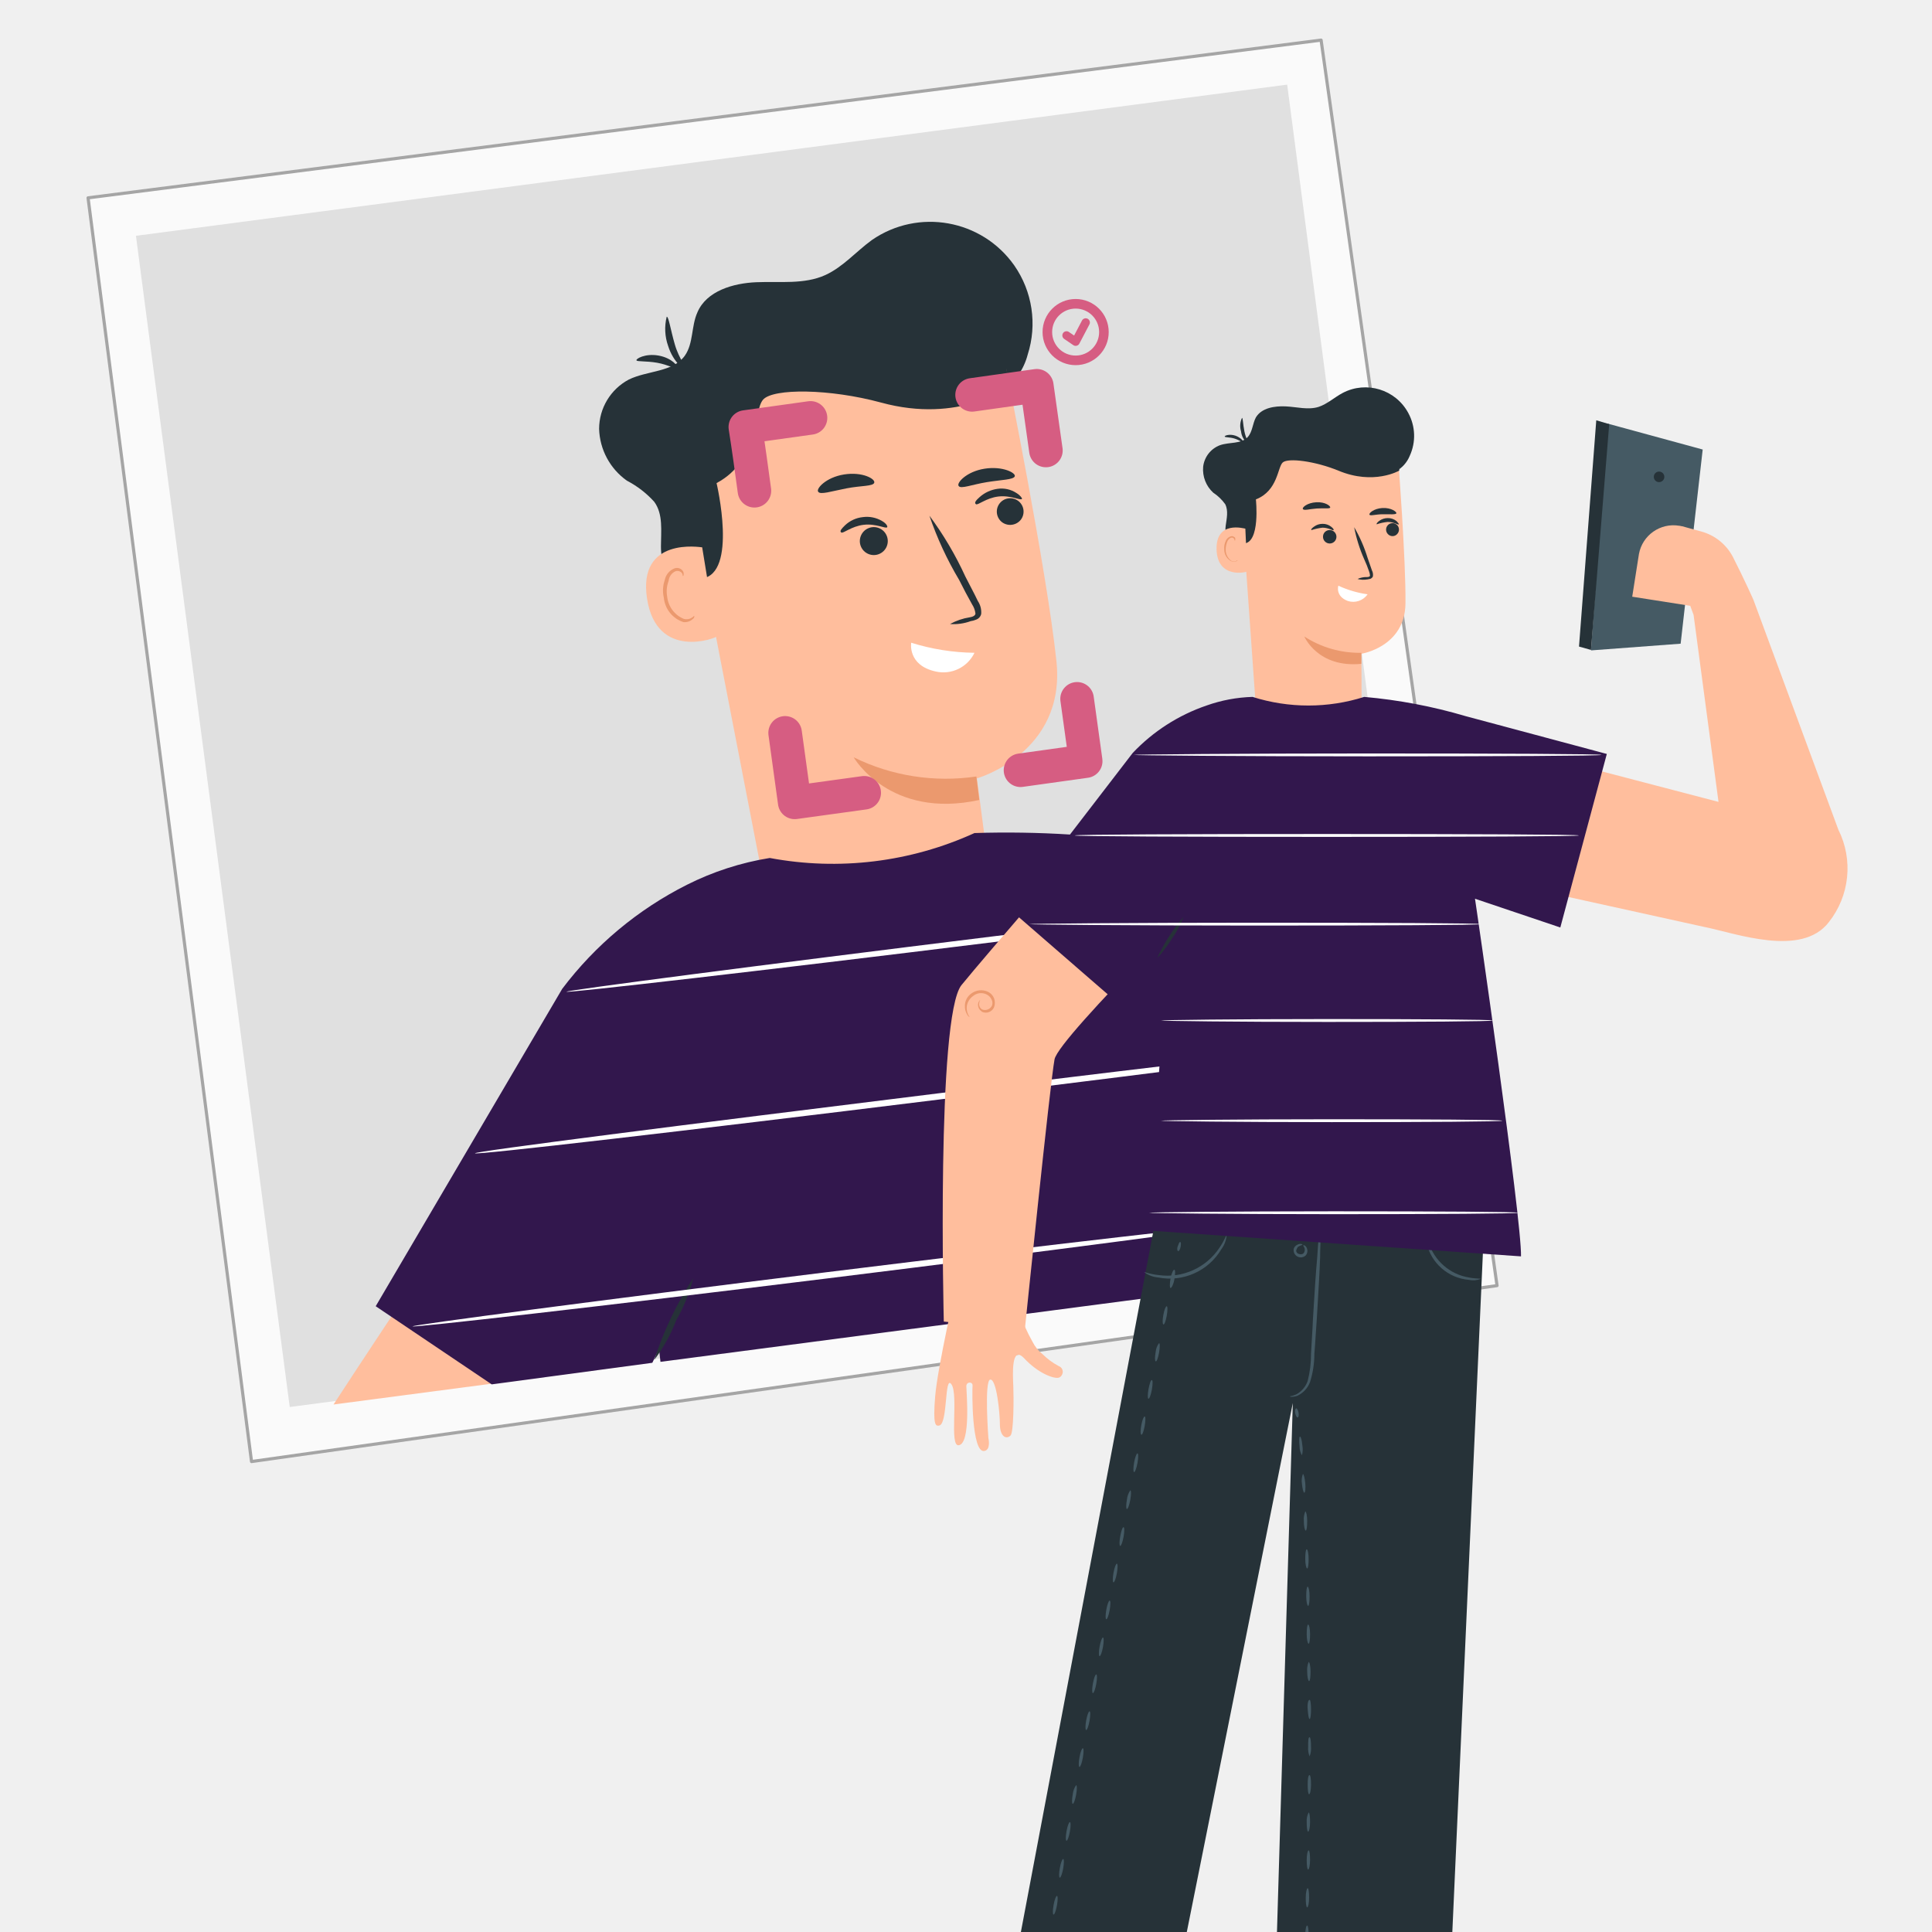
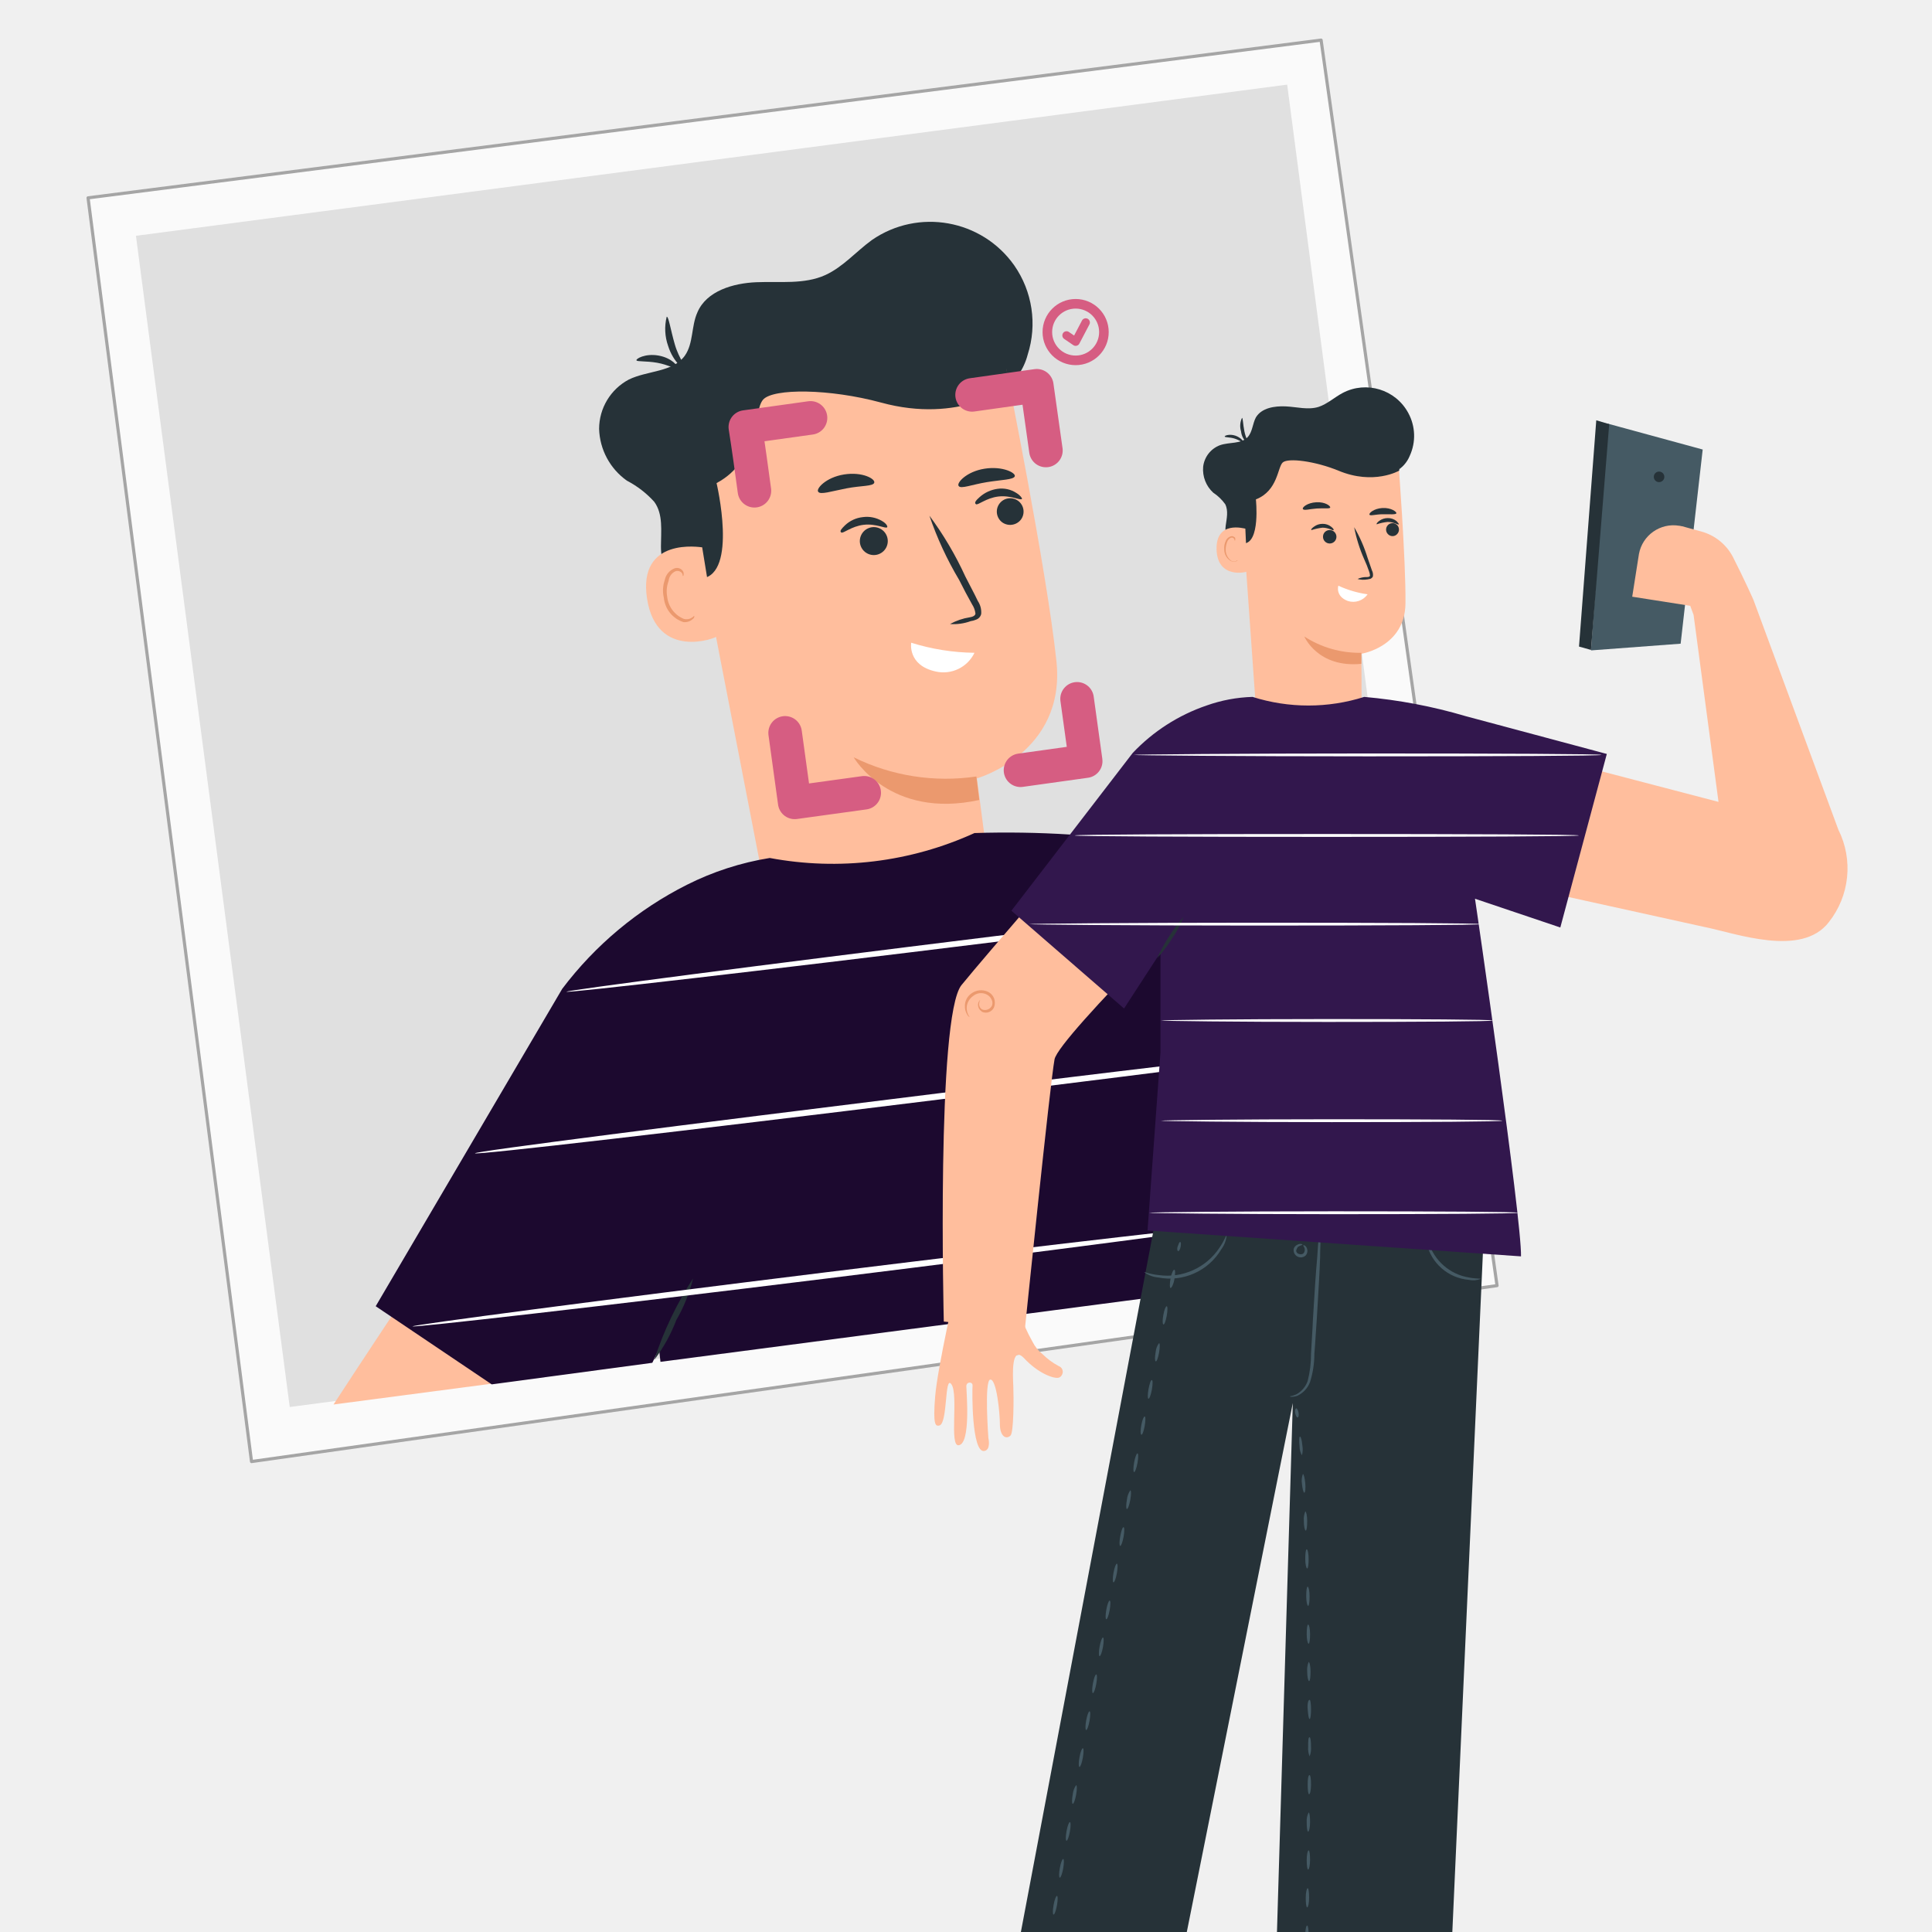
<svg xmlns="http://www.w3.org/2000/svg" width="403px" height="403px" viewBox="0 0 403 403" version="1.1">
  <g id="face-recognition">
    <g id="Gruppe_1341">
      <g id="freepik--Selfie--inject-33">
        <path id="Pfad_28423" d="M18.369 41.268 L275.569 8.368 312.269 268.168 52.469 304.868 Z" fill="#fafafa" fill-opacity="1" stroke="#a5a5a5" stroke-width="0.659" stroke-opacity="1" stroke-linejoin="round" stroke-linecap="round" />
        <path id="Rechteck_874" d="M28.356 49.186 L268.494 17.652 300.575 261.955 60.437 293.489 Z" fill="#e0e0e0" fill-opacity="1" stroke="none" />
        <g id="Gruppe_1344">
          <g id="Gruppe_1341-2">
            <path id="Pfad_28424" d="M130.369 284.968 C145.969 264.268 162.269 243.968 162.269 243.968 L104.469 240.468 C104.469 240.468 82.069 273.768 69.569 292.968 Z" fill="#ffbe9d" fill-opacity="1" stroke="none" />
          </g>
          <path id="Pfad_28425" d="M290.669 190.268 L281.669 189.068 265.169 238.368 297.269 241.368 Z" fill="#ffbe9d" fill-opacity="1" stroke="none" />
          <path id="Pfad_28426" d="M146.969 115.868 C147.717 117.401 147.522 119.227 146.469 120.568 145.362 121.86 143.594 122.371 141.969 121.868 138.869 120.968 137.869 117.168 137.869 113.968 137.869 110.768 138.369 107.268 136.469 104.668 134.847 102.873 132.916 101.383 130.769 100.268 127.248 97.777 125.101 93.779 124.969 89.468 124.974 85.153 127.358 81.192 131.169 79.168 135.069 77.268 140.369 77.668 142.869 74.168 144.669 71.568 144.169 68.068 145.469 65.168 147.369 60.668 152.969 59.068 157.769 58.868 162.669 58.668 167.769 59.368 172.169 57.368 175.869 55.668 178.569 52.468 181.869 50.068 191.546 43.386 204.8 45.752 211.569 55.368 215.353 60.792 216.389 67.671 214.369 73.968 213.57 77.054 211.689 79.751 209.069 81.568" fill="#263238" fill-opacity="1" stroke="none" />
          <path id="Pfad_28427" d="M161.869 197.368 L206.969 188.268 C206.569 182.968 203.769 162.368 203.769 162.368 203.769 162.368 222.369 157.068 220.369 137.968 218.369 118.868 209.669 75.868 209.669 75.868 186.569 69.137 161.635 75.409 144.469 92.268 L141.969 94.768 Z" fill="#ffbe9d" fill-opacity="1" stroke="none" />
          <path id="Pfad_28428" d="M209.069 108.968 C207.827 108.057 207.558 106.311 208.469 105.068 209.38 103.826 211.126 103.557 212.369 104.468 213.611 105.379 213.88 107.125 212.969 108.368 212.042 109.584 210.319 109.849 209.069 108.968 Z" fill="#263238" fill-opacity="1" stroke="none" />
          <path id="Pfad_28429" d="M213.169 104.068 C212.869 104.468 210.869 103.268 208.269 103.568 205.669 103.868 203.969 105.468 203.569 105.168 203.169 104.868 203.569 104.368 204.369 103.668 205.408 102.749 206.695 102.157 208.069 101.968 209.468 101.76 210.894 102.081 212.069 102.868 212.869 103.368 213.269 103.968 213.169 104.068 Z" fill="#263238" fill-opacity="1" stroke="none" />
          <path id="Pfad_28430" d="M183.369 110.168 C184.86 110.776 185.576 112.477 184.968 113.967 184.361 115.458 182.66 116.174 181.169 115.567 179.678 114.96 178.962 113.259 179.569 111.768 179.859 111.051 180.423 110.479 181.137 110.179 181.85 109.878 182.653 109.874 183.369 110.168 Z" fill="#263238" fill-opacity="1" stroke="none" />
          <path id="Pfad_28431" d="M185.069 109.968 C184.769 110.368 182.769 109.168 180.169 109.468 177.569 109.768 175.869 111.368 175.469 111.068 175.069 110.768 175.569 110.268 176.269 109.568 177.282 108.611 178.582 108.013 179.969 107.868 181.354 107.675 182.764 107.957 183.969 108.668 184.869 109.168 185.169 109.768 185.069 109.968 Z" fill="#263238" fill-opacity="1" stroke="none" />
          <path id="Pfad_28432" d="M198.169 130.168 C199.444 129.466 200.831 128.992 202.269 128.768 202.969 128.668 203.469 128.368 203.469 127.968 203.387 127.289 203.147 126.638 202.769 126.068 Q201.419 123.668 200.069 120.968 C197.542 116.729 195.464 112.238 193.869 107.568 196.805 111.528 199.319 115.785 201.369 120.268 202.269 122.068 203.169 123.668 203.969 125.368 204.501 126.163 204.748 127.115 204.669 128.068 204.539 128.634 204.121 129.089 203.569 129.268 203.217 129.414 202.847 129.515 202.469 129.568 201.094 130.067 199.629 130.271 198.169 130.168 Z" fill="#263238" fill-opacity="1" stroke="none" />
          <path id="Pfad_28433" d="M190.069 134.068 C194.344 135.406 198.79 136.113 203.269 136.168 201.812 139.201 198.449 140.82 195.169 140.068 189.269 138.768 190.069 134.068 190.069 134.068 Z" fill="#ffffff" fill-opacity="1" stroke="none" />
          <path id="Pfad_28434" d="M203.669 161.968 C194.927 163.265 185.998 161.869 178.069 157.968 178.069 157.968 185.569 170.968 204.269 166.868 Z" fill="#eb996e" fill-opacity="1" stroke="none" />
          <path id="Pfad_28435" d="M210.369 80.668 C210.369 80.668 200.169 88.468 183.769 83.968 173.069 81.068 161.269 80.968 159.169 83.368 157.069 85.768 158.469 95.968 149.469 100.768 149.469 100.768 153.969 119.768 146.369 120.668 138.769 121.568 137.469 90.868 137.469 90.868 L154.269 78.068 173.869 70.068 193.569 68.968 209.269 70.068 Z" fill="#263238" fill-opacity="1" stroke="none" />
          <path id="Pfad_28436" d="M146.469 114.168 C146.169 114.168 132.969 111.868 134.969 124.868 136.969 137.868 149.469 133.068 149.469 132.768 149.469 132.468 146.469 114.168 146.469 114.168 Z" fill="#ffbe9d" fill-opacity="1" stroke="none" />
          <path id="Pfad_28437" d="M144.769 128.468 C144.628 128.631 144.459 128.766 144.269 128.868 143.76 129.184 143.137 129.257 142.569 129.068 140.684 128.267 139.382 126.505 139.169 124.468 138.965 123.361 139.069 122.22 139.469 121.168 139.551 120.301 140.083 119.542 140.869 119.168 141.373 118.983 141.939 119.145 142.269 119.568 142.469 119.868 142.369 120.168 142.469 120.168 142.569 120.168 142.669 119.868 142.569 119.368 142.453 119.074 142.242 118.827 141.969 118.668 141.574 118.438 141.095 118.401 140.669 118.568 139.638 118.976 138.884 119.88 138.669 120.968 138.255 122.158 138.185 123.44 138.469 124.668 138.689 127.036 140.303 129.044 142.569 129.768 143.307 129.845 144.04 129.588 144.569 129.068 144.869 128.868 144.869 128.468 144.769 128.468 Z" fill="#eb996e" fill-opacity="1" stroke="none" />
-           <path id="Pfad_28442" d="M136.069 284.268 L137.469 281.368 137.769 284.068 261.269 267.868 C257.669 254.668 255.269 245.668 255.269 245.668 L289.269 252.668 294.169 217.668 289.569 182.768 242.969 176.268 C229.844 174.185 216.552 173.348 203.269 173.768 189.91 179.856 174.998 181.672 160.569 178.968 154.549 179.936 148.714 181.825 143.269 184.568 133.055 189.716 124.16 197.14 117.269 206.268 L78.369 272.468 102.569 288.768 Z" fill="#32174d" fill-opacity="1" stroke="none" />
+           <path id="Pfad_28442" d="M136.069 284.268 L137.469 281.368 137.769 284.068 261.269 267.868 C257.669 254.668 255.269 245.668 255.269 245.668 L289.269 252.668 294.169 217.668 289.569 182.768 242.969 176.268 C229.844 174.185 216.552 173.348 203.269 173.768 189.91 179.856 174.998 181.672 160.569 178.968 154.549 179.936 148.714 181.825 143.269 184.568 133.055 189.716 124.16 197.14 117.269 206.268 L78.369 272.468 102.569 288.768 Z" fill="#1c092f" fill-opacity="1" stroke="none" />
          <path id="Pfad_28438" d="M132.769 75.168 C132.569 74.868 134.569 73.668 137.369 74.168 140.169 74.668 141.569 76.468 141.269 76.768 140.969 77.068 139.369 76.068 137.069 75.668 134.769 75.268 132.869 75.468 132.769 75.168 Z" fill="#263238" fill-opacity="1" stroke="none" />
          <path id="Pfad_28439" d="M139.069 66.068 C139.469 65.968 139.869 68.768 140.769 71.868 141.669 74.968 143.469 77.068 143.169 77.168 142.869 77.268 140.469 75.668 139.369 72.168 138.673 70.208 138.568 68.087 139.069 66.068 Z" fill="#263238" fill-opacity="1" stroke="none" />
          <path id="Pfad_28440" d="M199.969 101.368 C199.469 100.768 201.569 98.368 205.369 97.768 209.169 97.168 211.969 98.668 211.669 99.368 211.369 100.068 208.969 100.068 205.869 100.568 202.769 101.068 200.369 102.068 199.969 101.368 Z" fill="#263238" fill-opacity="1" stroke="none" />
          <path id="Pfad_28441" d="M170.669 102.568 C170.169 101.968 172.269 99.568 176.069 98.968 179.869 98.368 182.569 99.868 182.369 100.668 182.169 101.468 179.669 101.268 176.569 101.868 173.469 102.468 171.069 103.268 170.669 102.568 Z" fill="#263238" fill-opacity="1" stroke="none" />
          <path id="Pfad_28443" d="M136.469 283.668 C138.41 277.67 141.134 271.954 144.569 266.668 143.822 269.72 142.643 272.649 141.069 275.368 139.939 278.339 138.39 281.134 136.469 283.668 Z" fill="#263238" fill-opacity="1" stroke="none" />
          <g id="Gruppe_1342">
            <path id="Pfad_28444" d="M292.269 216.868 C292.269 217.268 249.069 222.768 195.769 229.368 142.469 235.968 99.169 240.968 99.069 240.568 98.969 240.168 142.269 234.668 195.669 228.068 249.069 221.468 292.269 216.468 292.269 216.868 Z" fill="#ffffff" fill-opacity="1" stroke="none" />
          </g>
          <g id="Gruppe_1343">
            <path id="Pfad_28445" d="M258.869 255.368 C258.869 255.668 220.269 260.768 172.569 266.668 124.869 272.568 86.069 276.968 86.069 276.668 86.069 276.368 124.669 271.268 172.469 265.368 220.269 259.468 258.769 255.068 258.869 255.368 Z" fill="#ffffff" fill-opacity="1" stroke="none" />
          </g>
          <path id="Pfad_28446" d="M290.069 185.568 C276.469 186.968 244.669 190.768 207.569 195.268 158.169 201.368 118.169 206.568 118.169 206.868 118.169 207.168 158.369 202.568 207.669 196.468 244.669 191.868 276.469 187.868 290.069 185.968 Z" fill="#ffffff" fill-opacity="1" stroke="none" />
        </g>
        <g id="Gruppe_1345">
          <path id="Pfad_28447" d="M180.269 165.368 L165.769 167.368 C165.069 162.168 164.469 158.068 163.769 152.868" fill="none" stroke="#d65d82" stroke-width="7" stroke-opacity="1" stroke-linejoin="round" stroke-linecap="round" />
          <path id="Pfad_28448" d="M224.669 145.768 C225.269 150.068 225.869 154.468 226.469 158.768 L212.869 160.668" fill="none" stroke="#d65d82" stroke-width="7" stroke-opacity="1" stroke-linejoin="round" stroke-linecap="round" />
          <path id="Pfad_28449" d="M202.769 82.368 L216.269 80.468 218.169 93.968" fill="none" stroke="#d65d82" stroke-width="7" stroke-opacity="1" stroke-linejoin="round" stroke-linecap="round" />
          <path id="Pfad_28450" d="M157.369 102.368 C156.769 97.968 156.169 93.468 155.469 89.068 L169.069 87.168" fill="none" stroke="#d65d82" stroke-width="7" stroke-opacity="1" stroke-linejoin="round" stroke-linecap="round" />
          <path id="Pfad_28451" d="M222.469 69.968 L224.369 71.268 226.469 67.268" fill="none" stroke="#d65d82" stroke-width="1.75" stroke-opacity="1" stroke-linejoin="round" stroke-linecap="round" />
          <path id="Ellipse_280" d="M230.269 69.268 C230.269 72.526 227.627 75.168 224.369 75.168 221.111 75.168 218.469 72.526 218.469 69.268 218.469 66.01 221.111 63.368 224.369 63.368 227.627 63.368 230.269 66.01 230.269 69.268 Z" fill="none" stroke="#d65d82" stroke-width="2" stroke-opacity="1" stroke-linejoin="round" stroke-linecap="round" />
        </g>
      </g>
      <g id="freepik--Character--inject-73">
        <path id="Pfad_28464" d="M210.969 270.168 L212.669 273.768 C213.362 275.887 214.267 277.93 215.369 279.868 215.866 280.881 216.583 281.769 217.469 282.468 218.472 283.466 219.618 284.308 220.869 284.968 221.197 285.089 221.459 285.341 221.592 285.664 221.726 285.987 221.717 286.351 221.569 286.668 221.446 286.991 221.192 287.245 220.869 287.368 219.769 287.668 216.469 286.368 213.669 283.368 210.869 280.368 211.269 286.868 211.369 289.168 211.469 291.468 211.469 298.868 210.769 299.468 209.769 300.368 208.569 299.468 208.569 297.068 208.569 294.668 207.869 287.668 206.569 287.768 205.269 287.868 206.169 299.968 206.169 299.968 206.169 299.968 206.769 302.468 205.269 302.668 202.669 302.968 202.769 290.168 202.869 288.968 202.869 288.168 201.569 288.168 201.569 289.168 201.569 290.168 202.569 301.168 199.969 301.468 197.969 301.768 199.969 290.968 198.469 288.768 196.969 286.568 197.769 297.168 195.869 297.368 195.169 297.468 194.569 297.368 195.069 291.268 195.569 285.168 199.469 268.168 199.469 268.168 L211.269 270.268" fill="#ffbe9d" fill-opacity="1" stroke="none" />
        <path id="Pfad_28465" d="M257.769 180.268 C257.769 180.268 220.869 216.268 219.969 220.968 219.069 225.668 213.769 277.368 213.769 277.368 L196.869 275.668 C196.869 275.668 195.269 211.968 200.569 205.468 205.869 198.968 226.969 174.668 226.969 174.668 Z" fill="#ffbe9d" fill-opacity="1" stroke="none" />
        <path id="Pfad_28466" d="M202.269 212.168 C202.056 212.055 201.882 211.881 201.769 211.668 201.407 211.103 201.232 210.438 201.269 209.768 201.281 208.776 201.763 207.848 202.569 207.268 203.57 206.492 204.919 206.338 206.069 206.868 206.668 207.148 207.134 207.65 207.369 208.268 207.569 208.851 207.569 209.485 207.369 210.068 207.177 210.538 206.803 210.91 206.331 211.098 205.86 211.287 205.332 211.276 204.869 211.068 204.842 211.068 204.817 211.057 204.798 211.039 204.779 211.02 204.769 210.995 204.769 210.968 204.163 210.589 203.879 209.857 204.069 209.168 204.269 208.668 204.469 208.568 204.469 208.568 204.358 208.75 204.29 208.956 204.269 209.168 204.139 209.716 204.383 210.284 204.869 210.568 205.617 210.859 206.466 210.562 206.869 209.868 207.069 209.458 207.069 208.978 206.869 208.568 206.676 208.095 206.322 207.705 205.869 207.468 204.933 206.96 203.781 207.079 202.969 207.768 202.269 208.263 201.8 209.021 201.669 209.868 201.569 210.683 201.783 211.506 202.269 212.168 Z" fill="#eb996e" fill-opacity="1" stroke="none" />
        <path id="Pfad_28467" d="M335.369 88.368 C335.169 89.068 331.869 135.668 331.869 135.668 L350.569 134.268 355.169 93.768 Z" fill="#455a64" fill-opacity="1" stroke="none" />
        <path id="Pfad_28468" d="M331.869 135.568 L329.369 134.868 332.969 87.668 335.669 88.468 Z" fill="#263238" fill-opacity="1" stroke="none" />
        <path id="Ellipse_281" d="M347.169 99.468 C347.169 100.076 346.677 100.568 346.069 100.568 345.461 100.568 344.969 100.076 344.969 99.468 344.969 98.86 345.461 98.368 346.069 98.368 346.677 98.368 347.169 98.86 347.169 99.468 Z" fill="#263238" fill-opacity="1" stroke="none" />
        <path id="Pfad_28469" d="M325.569 158.668 L358.469 167.268 353.269 128.268 352.569 126.368 340.469 124.468 341.869 115.568 C342.589 111.638 346.328 109.012 350.269 109.668 350.469 109.668 350.669 109.768 350.869 109.768 L354.869 110.868 C357.711 111.638 360.103 113.559 361.469 116.168 363.769 120.668 365.969 125.568 365.769 125.168 L383.469 173.068 C386.61 179.343 385.83 186.87 381.469 192.368 375.769 199.768 362.069 194.668 355.569 193.368 L313.369 184.068 Z" fill="#ffbe9d" fill-opacity="1" stroke="none" />
        <path id="Pfad_28470" d="M259.869 111.068 C260.168 111.835 259.97 112.706 259.369 113.268 258.761 113.788 257.921 113.94 257.169 113.668 255.769 113.068 255.469 111.168 255.669 109.668 255.869 108.168 256.269 106.568 255.569 105.168 254.89 104.222 254.042 103.408 253.069 102.768 251.567 101.392 250.791 99.397 250.969 97.368 251.199 95.33 252.55 93.592 254.469 92.868 256.469 92.168 258.869 92.668 260.269 91.168 261.269 90.068 261.269 88.368 261.969 87.068 263.169 85.068 265.869 84.668 268.169 84.768 270.469 84.868 272.869 85.568 275.069 84.868 276.869 84.268 278.369 82.868 280.069 81.968 285.014 79.366 291.132 81.242 293.769 86.168 295.262 88.923 295.373 92.219 294.069 95.068 293.494 96.49 292.43 97.661 291.069 98.368" fill="#263238" fill-opacity="1" stroke="none" />
        <path id="Pfad_28471" d="M262.169 150.468 L283.969 148.768 C284.069 146.268 283.969 136.368 283.969 136.368 283.969 136.368 293.069 134.968 293.169 125.868 293.269 116.768 291.669 95.968 291.669 95.968 281.159 91.456 269.029 92.987 259.969 99.968 L258.669 100.968 Z" fill="#ffbe9d" fill-opacity="1" stroke="none" />
        <path id="Pfad_28472" d="M289.569 111.468 C289.017 110.971 288.972 110.121 289.469 109.569 289.966 109.017 290.817 108.972 291.369 109.469 291.921 109.966 291.966 110.816 291.469 111.368 291.237 111.645 290.901 111.812 290.541 111.831 290.18 111.85 289.828 111.719 289.569 111.468 Z" fill="#263238" fill-opacity="1" stroke="none" />
        <path id="Pfad_28473" d="M291.769 109.368 C291.669 109.568 290.769 108.868 289.469 108.868 288.685 108.944 287.914 109.112 287.169 109.368 287.069 109.268 287.269 108.968 287.669 108.668 288.188 108.279 288.82 108.068 289.469 108.068 290.121 108.052 290.757 108.264 291.269 108.668 291.669 109.068 291.869 109.368 291.769 109.368 Z" fill="#263238" fill-opacity="1" stroke="none" />
        <path id="Pfad_28474" d="M277.369 110.568 C277.935 110.568 278.446 110.909 278.662 111.432 278.879 111.955 278.759 112.558 278.359 112.958 277.959 113.358 277.356 113.478 276.833 113.261 276.31 113.045 275.969 112.534 275.969 111.968 275.96 111.594 276.104 111.233 276.369 110.968 276.634 110.703 276.995 110.559 277.369 110.568 Z" fill="#263238" fill-opacity="1" stroke="none" />
        <path id="Pfad_28475" d="M278.169 110.568 C278.069 110.768 277.169 110.068 275.869 110.068 275.088 110.159 274.317 110.326 273.569 110.568 273.369 110.468 273.669 110.168 274.069 109.868 274.588 109.479 275.22 109.268 275.869 109.268 276.521 109.252 277.157 109.464 277.669 109.868 278.069 110.168 278.269 110.468 278.169 110.568 Z" fill="#263238" fill-opacity="1" stroke="none" />
        <path id="Pfad_28476" d="M283.169 120.768 C283.796 120.483 284.48 120.346 285.169 120.368 285.469 120.368 285.769 120.268 285.769 120.068 285.75 119.759 285.683 119.456 285.569 119.168 285.279 118.318 284.945 117.484 284.569 116.668 283.615 114.522 282.911 112.274 282.469 109.968 283.646 111.986 284.585 114.134 285.269 116.368 285.569 117.268 285.869 118.068 286.169 118.968 286.38 119.366 286.451 119.825 286.369 120.268 286.243 120.507 286.027 120.687 285.769 120.768 285.569 120.768 285.369 120.868 285.169 120.868 284.503 120.982 283.82 120.948 283.169 120.768 Z" fill="#263238" fill-opacity="1" stroke="none" />
        <path id="Pfad_28477" d="M279.169 122.168 C281.102 123.068 283.158 123.674 285.269 123.968 284.356 125.282 282.695 125.85 281.169 125.368 278.469 124.368 279.169 122.168 279.169 122.168 Z" fill="#ffffff" fill-opacity="1" stroke="none" />
        <path id="Pfad_28478" d="M283.969 136.168 C279.752 136.249 275.607 135.065 272.069 132.768 272.069 132.768 274.869 139.368 283.969 138.468 Z" fill="#eb996e" fill-opacity="1" stroke="none" />
        <path id="Pfad_28479" d="M291.869 98.168 C291.869 98.168 286.569 101.268 279.169 98.168 274.269 96.168 268.669 95.468 267.569 96.468 266.469 97.468 266.569 102.368 261.969 104.168 261.969 104.168 262.969 113.368 259.369 113.368 255.769 113.368 256.869 98.768 256.869 98.768 L265.569 93.668 275.269 91.068 284.669 91.668 291.969 93.068 Z" fill="#263238" fill-opacity="1" stroke="none" />
        <path id="Pfad_28480" d="M259.769 110.268 C259.569 110.268 253.569 108.468 253.769 114.668 253.969 120.868 260.169 119.368 260.169 119.168 260.169 118.968 259.769 110.268 259.769 110.268 Z" fill="#ffbe9d" fill-opacity="1" stroke="none" />
        <path id="Pfad_28481" d="M258.069 116.868 C257.969 116.968 257.869 116.968 257.769 117.068 257.512 117.168 257.226 117.168 256.969 117.068 256.151 116.546 255.659 115.639 255.669 114.668 255.672 114.121 255.773 113.579 255.969 113.068 256.089 112.664 256.382 112.334 256.769 112.168 257.069 112.068 257.269 112.168 257.469 112.468 257.569 112.668 257.469 112.768 257.569 112.768 257.669 112.768 257.669 112.668 257.669 112.368 257.669 112.168 257.569 112.068 257.369 111.968 257.197 111.839 256.973 111.802 256.769 111.868 256.258 111.996 255.845 112.371 255.669 112.868 255.417 113.397 255.313 113.985 255.369 114.568 255.334 115.706 256.013 116.744 257.069 117.168 257.416 117.249 257.78 117.176 258.069 116.968 258.069 117.068 258.169 116.968 258.069 116.868 Z" fill="#eb996e" fill-opacity="1" stroke="none" />
        <path id="Pfad_28482" d="M255.469 91.068 C255.369 90.868 256.469 90.468 257.669 90.868 258.869 91.268 259.469 92.168 259.369 92.268 259.269 92.368 258.469 91.768 257.469 91.468 256.469 91.168 255.569 91.268 255.469 91.068 Z" fill="#263238" fill-opacity="1" stroke="none" />
        <path id="Pfad_28483" d="M259.069 87.168 C259.269 87.168 259.269 88.468 259.569 89.968 259.869 91.468 260.569 92.568 260.369 92.568 259.521 91.955 258.975 91.009 258.869 89.968 258.585 89.042 258.656 88.044 259.069 87.168 Z" fill="#263238" fill-opacity="1" stroke="none" />
        <path id="Pfad_28484" d="M285.669 107.368 C285.469 107.068 286.569 106.068 288.369 105.968 290.169 105.868 291.369 106.768 291.269 107.068 291.169 107.368 289.969 107.268 288.469 107.268 286.969 107.268 285.869 107.668 285.669 107.368 Z" fill="#263238" fill-opacity="1" stroke="none" />
        <path id="Pfad_28485" d="M271.769 106.168 C271.569 105.868 272.669 104.868 274.569 104.768 276.469 104.668 277.569 105.568 277.469 105.868 277.369 106.168 276.169 105.968 274.669 106.068 273.169 106.168 271.969 106.568 271.769 106.168 Z" fill="#263238" fill-opacity="1" stroke="none" />
        <path id="Pfad_28512" d="M309.669 253.668 L299.069 489.068 263.769 489.768 269.669 292.668 229.869 491.268 196.269 491.268 241.169 253.668" fill="#263238" fill-opacity="1" stroke="none" />
        <path id="Pfad_28525" d="M220.469 395.468 C220.669 395.468 220.669 396.368 220.469 397.468 220.269 398.568 219.969 399.368 219.769 399.368 219.569 399.368 219.569 398.468 219.769 397.368 219.969 396.268 220.269 395.468 220.469 395.468 Z" fill="#455a64" fill-opacity="1" stroke="none" />
        <path id="Pfad_28526" d="M221.769 387.768 C221.969 387.768 221.969 388.668 221.769 389.768 221.569 390.868 221.269 391.668 221.069 391.668 220.869 391.668 220.869 390.768 221.069 389.668 221.269 388.568 221.569 387.768 221.769 387.768 Z" fill="#455a64" fill-opacity="1" stroke="none" />
        <path id="Pfad_28527" d="M223.169 380.068 C223.369 380.068 223.369 380.968 223.169 382.068 222.969 383.168 222.669 383.968 222.469 383.968 222.269 383.968 222.269 383.068 222.469 381.968 222.669 380.868 222.969 380.068 223.169 380.068 Z" fill="#455a64" fill-opacity="1" stroke="none" />
        <path id="Pfad_28528" d="M224.469 372.368 C224.669 372.368 224.669 373.268 224.469 374.368 224.269 375.468 223.969 376.268 223.769 376.268 223.569 376.268 223.569 375.368 223.769 374.268 223.84 373.586 224.08 372.933 224.469 372.368 Z" fill="#455a64" fill-opacity="1" stroke="none" />
        <path id="Pfad_28529" d="M225.869 364.668 C226.069 364.668 226.069 365.568 225.869 366.668 225.669 367.768 225.369 368.568 225.169 368.568 224.969 368.568 224.969 367.668 225.169 366.568 225.369 365.468 225.669 364.668 225.869 364.668 Z" fill="#455a64" fill-opacity="1" stroke="none" />
        <path id="Pfad_28530" d="M227.269 356.968 C227.469 356.968 227.469 357.868 227.269 358.968 227.069 360.068 226.769 360.868 226.569 360.868 226.369 360.868 226.369 359.968 226.569 358.868 226.769 357.768 227.069 356.968 227.269 356.968 Z" fill="#455a64" fill-opacity="1" stroke="none" />
        <path id="Pfad_28531" d="M228.669 349.268 C228.869 349.268 228.869 350.168 228.669 351.268 228.469 352.368 228.169 353.168 227.969 353.168 227.769 353.168 227.769 352.268 227.969 351.168 228.169 350.068 228.469 349.268 228.669 349.268 Z" fill="#455a64" fill-opacity="1" stroke="none" />
        <path id="Pfad_28532" d="M230.069 341.568 C230.269 341.568 230.269 342.468 230.069 343.568 229.869 344.668 229.569 345.468 229.369 345.468 229.169 345.468 229.169 344.568 229.369 343.468 229.569 342.368 229.869 341.568 230.069 341.568 Z" fill="#455a64" fill-opacity="1" stroke="none" />
        <path id="Pfad_28533" d="M231.469 333.868 C231.669 333.868 231.669 334.768 231.469 335.868 231.269 336.968 230.969 337.768 230.769 337.768 230.569 337.768 230.569 336.868 230.769 335.768 230.969 334.668 231.269 333.868 231.469 333.868 Z" fill="#455a64" fill-opacity="1" stroke="none" />
        <path id="Pfad_28534" d="M232.969 326.168 C233.169 326.168 233.169 327.068 232.969 328.168 232.769 329.268 232.469 330.068 232.269 330.068 232.069 330.068 232.069 329.168 232.269 328.068 232.469 326.968 232.769 326.168 232.969 326.168 Z" fill="#455a64" fill-opacity="1" stroke="none" />
        <path id="Pfad_28535" d="M234.369 318.568 C234.569 318.568 234.569 319.468 234.369 320.568 234.169 321.668 233.869 322.468 233.669 322.468 233.469 322.468 233.469 321.568 233.669 320.468 233.869 319.368 234.169 318.468 234.369 318.568 Z" fill="#455a64" fill-opacity="1" stroke="none" />
        <path id="Pfad_28536" d="M235.769 310.868 C235.969 310.868 235.969 311.768 235.769 312.868 235.569 313.968 235.269 314.768 235.069 314.768 234.869 314.768 234.869 313.868 235.069 312.768 235.14 312.086 235.38 311.433 235.769 310.868 Z" fill="#455a64" fill-opacity="1" stroke="none" />
        <path id="Pfad_28537" d="M237.269 303.168 C237.469 303.168 237.469 304.068 237.269 305.168 237.069 306.268 236.769 307.068 236.569 307.068 236.369 307.068 236.369 306.168 236.569 305.068 236.769 303.968 237.069 303.168 237.269 303.168 Z" fill="#455a64" fill-opacity="1" stroke="none" />
        <path id="Pfad_28538" d="M238.769 295.468 C238.969 295.468 238.969 296.368 238.769 297.468 238.569 298.568 238.269 299.368 238.069 299.268 237.869 299.168 237.869 298.368 238.069 297.268 238.269 296.168 238.569 295.468 238.769 295.468 Z" fill="#455a64" fill-opacity="1" stroke="none" />
        <path id="Pfad_28539" d="M240.269 287.868 C240.469 287.868 240.469 288.768 240.269 289.868 240.069 290.968 239.769 291.768 239.569 291.768 239.369 291.768 239.369 290.868 239.569 289.768 239.769 288.668 240.069 287.768 240.269 287.868 Z" fill="#455a64" fill-opacity="1" stroke="none" />
        <path id="Pfad_28540" d="M241.769 280.168 C241.969 280.168 241.969 281.068 241.769 282.168 241.569 283.268 241.269 284.068 241.069 283.968 240.869 283.868 240.869 283.068 241.069 281.968 241.127 281.314 241.37 280.689 241.769 280.168 Z" fill="#455a64" fill-opacity="1" stroke="none" />
        <path id="Pfad_28541" d="M243.369 272.468 C243.569 272.468 243.569 273.368 243.369 274.468 243.169 275.568 242.869 276.368 242.669 276.268 242.469 276.168 242.469 275.368 242.669 274.268 242.869 273.168 243.169 272.468 243.369 272.468 Z" fill="#455a64" fill-opacity="1" stroke="none" />
        <path id="Pfad_28542" d="M244.969 264.868 C245.169 264.868 245.169 265.768 244.969 266.868 244.769 267.968 244.369 268.668 244.169 268.668 243.969 268.668 243.969 267.768 244.169 266.668 244.369 265.568 244.769 264.768 244.969 264.868 Z" fill="#455a64" fill-opacity="1" stroke="none" />
        <path id="Pfad_28543" d="M246.169 259.068 C246.369 259.068 246.369 259.568 246.269 260.068 246.169 260.568 245.969 260.968 245.769 260.968 245.569 260.968 245.469 260.468 245.669 259.968 245.869 259.468 245.969 259.068 246.169 259.068 Z" fill="#455a64" fill-opacity="1" stroke="none" />
        <path id="Pfad_28555" d="M272.669 401.668 C272.869 401.668 272.969 402.568 272.969 403.668 272.969 404.768 272.769 405.668 272.569 405.668 272.369 405.668 272.269 404.768 272.269 403.668 272.269 402.568 272.469 401.568 272.669 401.668 Z" fill="#455a64" fill-opacity="1" stroke="none" />
        <path id="Pfad_28556" d="M272.769 393.868 C272.969 393.868 273.069 394.768 273.069 395.868 273.069 396.968 272.869 397.868 272.669 397.868 272.469 397.868 272.369 396.968 272.369 395.868 272.369 394.768 272.569 393.868 272.769 393.868 Z" fill="#455a64" fill-opacity="1" stroke="none" />
        <path id="Pfad_28557" d="M272.969 385.968 C273.169 385.968 273.269 386.868 273.269 387.968 273.269 389.068 273.069 389.968 272.869 389.968 272.669 389.968 272.569 389.068 272.569 387.968 272.569 386.868 272.769 385.968 272.969 385.968 Z" fill="#455a64" fill-opacity="1" stroke="none" />
        <path id="Pfad_28558" d="M272.969 378.068 C273.169 378.068 273.269 378.968 273.269 380.068 273.269 381.168 273.069 382.068 272.869 382.068 272.669 382.068 272.569 381.168 272.569 380.068 272.519 379.377 272.657 378.686 272.969 378.068 Z" fill="#455a64" fill-opacity="1" stroke="none" />
        <path id="Pfad_28559" d="M273.169 370.268 C273.369 370.268 273.469 371.168 273.469 372.268 273.469 373.368 273.269 374.268 273.069 374.268 272.869 374.268 272.769 373.368 272.769 372.268 272.769 371.168 272.869 370.268 273.169 370.268 Z" fill="#455a64" fill-opacity="1" stroke="none" />
        <path id="Pfad_28560" d="M273.169 362.368 C273.369 362.368 273.469 363.268 273.469 364.368 273.524 365.049 273.421 365.733 273.169 366.368 272.917 365.733 272.814 365.049 272.869 364.368 272.869 363.268 272.869 362.368 273.169 362.368 Z" fill="#455a64" fill-opacity="1" stroke="none" />
        <path id="Pfad_28561" d="M273.169 354.568 C273.369 354.568 273.469 355.468 273.469 356.568 273.469 357.668 273.369 358.568 273.169 358.568 272.969 358.568 272.869 357.668 272.769 356.568 272.669 355.468 272.869 354.568 273.169 354.568 Z" fill="#455a64" fill-opacity="1" stroke="none" />
        <path id="Pfad_28562" d="M272.969 346.668 C273.169 346.668 273.369 347.568 273.369 348.668 273.369 349.768 273.269 350.668 273.069 350.668 272.869 350.668 272.669 349.768 272.669 348.668 272.614 347.987 272.717 347.303 272.969 346.668 Z" fill="#455a64" fill-opacity="1" stroke="none" />
        <path id="Pfad_28563" d="M272.869 338.868 C273.069 338.868 273.269 339.768 273.269 340.868 273.269 341.968 273.169 342.868 272.969 342.868 272.769 342.868 272.569 341.968 272.569 340.868 272.569 339.768 272.669 338.868 272.869 338.868 Z" fill="#455a64" fill-opacity="1" stroke="none" />
        <path id="Pfad_28564" d="M272.769 330.968 C272.969 330.968 273.169 331.868 273.169 332.968 273.169 334.068 273.069 334.968 272.869 334.968 272.669 334.968 272.469 334.068 272.469 332.968 272.469 331.868 272.569 330.968 272.769 330.968 Z" fill="#455a64" fill-opacity="1" stroke="none" />
        <path id="Pfad_28565" d="M272.569 323.168 C272.769 323.168 272.969 324.068 272.969 325.168 272.969 326.268 272.869 327.168 272.669 327.168 272.469 327.168 272.269 326.268 272.269 325.168 272.269 324.068 272.369 323.168 272.569 323.168 Z" fill="#455a64" fill-opacity="1" stroke="none" />
        <path id="Pfad_28566" d="M272.269 315.268 C272.469 315.268 272.669 316.168 272.669 317.268 272.669 318.368 272.569 319.268 272.369 319.268 272.169 319.268 271.969 318.368 271.969 317.268 271.914 316.587 272.017 315.903 272.269 315.268 Z" fill="#455a64" fill-opacity="1" stroke="none" />
        <path id="Pfad_28567" d="M271.769 307.468 C271.969 307.468 272.169 308.368 272.269 309.368 272.369 310.368 272.269 311.368 272.069 311.368 271.869 311.368 271.669 310.468 271.569 309.468 271.464 308.795 271.533 308.107 271.769 307.468 Z" fill="#455a64" fill-opacity="1" stroke="none" />
        <path id="Pfad_28568" d="M271.169 299.668 C271.369 299.668 271.569 300.468 271.669 301.568 271.788 302.234 271.754 302.918 271.569 303.568 271.243 302.988 271.071 302.334 271.069 301.668 270.969 300.568 270.969 299.668 271.169 299.668 Z" fill="#455a64" fill-opacity="1" stroke="none" />
        <path id="Pfad_28569" d="M270.369 293.768 C270.569 293.768 270.769 294.168 270.869 294.668 270.969 295.168 270.869 295.668 270.669 295.668 270.469 295.668 270.269 295.268 270.169 294.768 270.069 294.268 270.169 293.868 270.369 293.768 Z" fill="#455a64" fill-opacity="1" stroke="none" />
        <path id="Pfad_28570" d="M275.469 256.668 C275.569 257.163 275.569 257.673 275.469 258.168 275.469 259.068 275.369 260.468 275.369 262.168 275.269 265.468 274.969 270.068 274.669 275.168 274.469 277.668 274.369 280.168 274.169 282.368 274.171 284.37 273.868 286.36 273.269 288.269 272.792 289.556 271.82 290.601 270.569 291.168 270.215 291.292 269.844 291.359 269.469 291.368 269.269 291.368 269.069 291.368 269.069 291.268 269.519 291.195 269.956 291.06 270.369 290.868 271.491 290.267 272.347 289.268 272.769 288.068 273.248 286.206 273.483 284.29 273.469 282.368 273.569 280.168 273.769 277.768 273.869 275.168 274.169 270.068 274.469 265.468 274.769 262.168 274.869 260.468 274.969 259.168 275.069 258.168 275.249 257.682 275.383 257.179 275.469 256.668 Z" fill="#455a64" fill-opacity="1" stroke="none" />
        <path id="Pfad_28571" d="M271.869 259.768 C271.869 259.668 272.469 259.768 272.669 260.568 272.788 261.024 272.676 261.51 272.369 261.868 271.892 262.321 271.177 262.41 270.603 262.089 270.03 261.768 269.732 261.111 269.869 260.468 269.982 260.116 270.235 259.826 270.569 259.668 271.269 259.268 271.769 259.568 271.669 259.668 271.352 259.759 271.049 259.894 270.769 260.068 270.577 260.301 270.441 260.575 270.369 260.868 270.378 261.214 270.628 261.506 270.969 261.568 271.266 261.691 271.606 261.653 271.869 261.468 272.069 261.251 272.177 260.964 272.169 260.668 272.169 260.168 271.769 259.868 271.869 259.768 Z" fill="#455a64" fill-opacity="1" stroke="none" />
        <path id="Pfad_28572" d="M238.669 265.368 C238.669 265.268 239.769 265.768 241.669 265.968 246.647 266.677 251.59 264.459 254.369 260.268 255.469 258.668 255.769 257.568 255.869 257.668 255.778 258.718 255.397 259.722 254.769 260.568 252.066 265.135 246.775 267.5 241.569 266.468 240.519 266.377 239.515 265.996 238.669 265.368 Z" fill="#455a64" fill-opacity="1" stroke="none" />
        <path id="Pfad_28573" d="M297.369 256.668 C297.469 256.668 297.469 257.668 297.969 259.068 299.137 262.93 302.391 265.797 306.369 266.468 307.869 266.768 308.869 266.668 308.869 266.768 308.074 267.082 307.204 267.151 306.369 266.968 302.071 266.593 298.511 263.478 297.569 259.268 297.251 258.439 297.182 257.536 297.369 256.668 Z" fill="#455a64" fill-opacity="1" stroke="none" />
        <path id="Pfad_28574" d="M317.269 262.068 L239.369 256.668 242.069 219.468 242.069 198.668 234.469 210.368 210.969 189.968 236.269 157.068 C240.524 152.569 245.809 149.171 251.669 147.168 254.755 146.071 257.995 145.463 261.269 145.368 268.85 147.768 276.988 147.768 284.569 145.368 291.718 145.995 298.787 147.335 305.669 149.368 L335.169 157.268 325.469 193.468 307.669 187.468 C307.669 187.268 317.469 254.568 317.269 262.068 Z" fill="#32174d" fill-opacity="1" stroke="none" />
        <path id="Pfad_28575" d="M241.369 199.868 C242.796 196.761 244.647 193.867 246.869 191.268 246.27 192.867 245.463 194.38 244.469 195.768 243.574 197.234 242.536 198.607 241.369 199.868 Z" fill="#263238" fill-opacity="1" stroke="none" />
        <g id="Gruppe_1349">
          <path id="Pfad_28576" d="M334.069 157.468 C334.069 157.668 312.269 157.768 285.269 157.768 258.269 157.768 236.469 157.568 236.469 157.468 236.469 157.368 258.269 157.168 285.269 157.168 312.269 157.168 334.069 157.268 334.069 157.468 Z" fill="#ffffff" fill-opacity="1" stroke="none" />
        </g>
        <g id="Gruppe_1350">
          <path id="Pfad_28577" d="M329.369 174.268 C329.369 174.468 305.769 174.568 276.769 174.568 247.769 174.568 224.169 174.468 224.169 174.268 224.169 174.068 247.769 173.968 276.869 173.968 305.969 173.968 329.369 174.068 329.369 174.268 Z" fill="#ffffff" fill-opacity="1" stroke="none" />
        </g>
        <g id="Gruppe_1351">
          <path id="Pfad_28578" d="M308.869 192.768 C308.869 192.968 287.769 193.068 261.769 193.068 235.769 193.068 214.669 192.868 214.669 192.768 214.669 192.668 235.769 192.468 261.769 192.468 287.769 192.468 308.869 192.568 308.869 192.768 Z" fill="#ffffff" fill-opacity="1" stroke="none" />
        </g>
        <g id="Gruppe_1352">
          <path id="Pfad_28579" d="M311.369 212.868 C311.369 213.068 295.869 213.168 276.769 213.168 257.669 213.168 242.169 212.968 242.169 212.868 242.169 212.768 257.669 212.568 276.769 212.568 295.869 212.568 311.369 212.668 311.369 212.868 Z" fill="#ffffff" fill-opacity="1" stroke="none" />
        </g>
        <g id="Gruppe_1353">
          <path id="Pfad_28580" d="M313.369 233.768 C313.369 233.968 297.469 234.068 277.769 234.068 258.069 234.068 242.169 233.868 242.169 233.768 242.169 233.668 258.069 233.468 277.769 233.468 297.469 233.468 313.369 233.568 313.369 233.768 Z" fill="#ffffff" fill-opacity="1" stroke="none" />
        </g>
        <g id="Gruppe_1354">
          <path id="Pfad_28581" d="M316.669 252.968 C316.669 253.168 299.469 253.268 278.169 253.268 256.869 253.268 239.669 253.068 239.669 252.968 239.669 252.868 256.869 252.668 278.169 252.668 299.469 252.668 316.669 252.768 316.669 252.968 Z" fill="#ffffff" fill-opacity="1" stroke="none" />
        </g>
      </g>
    </g>
  </g>
</svg>
